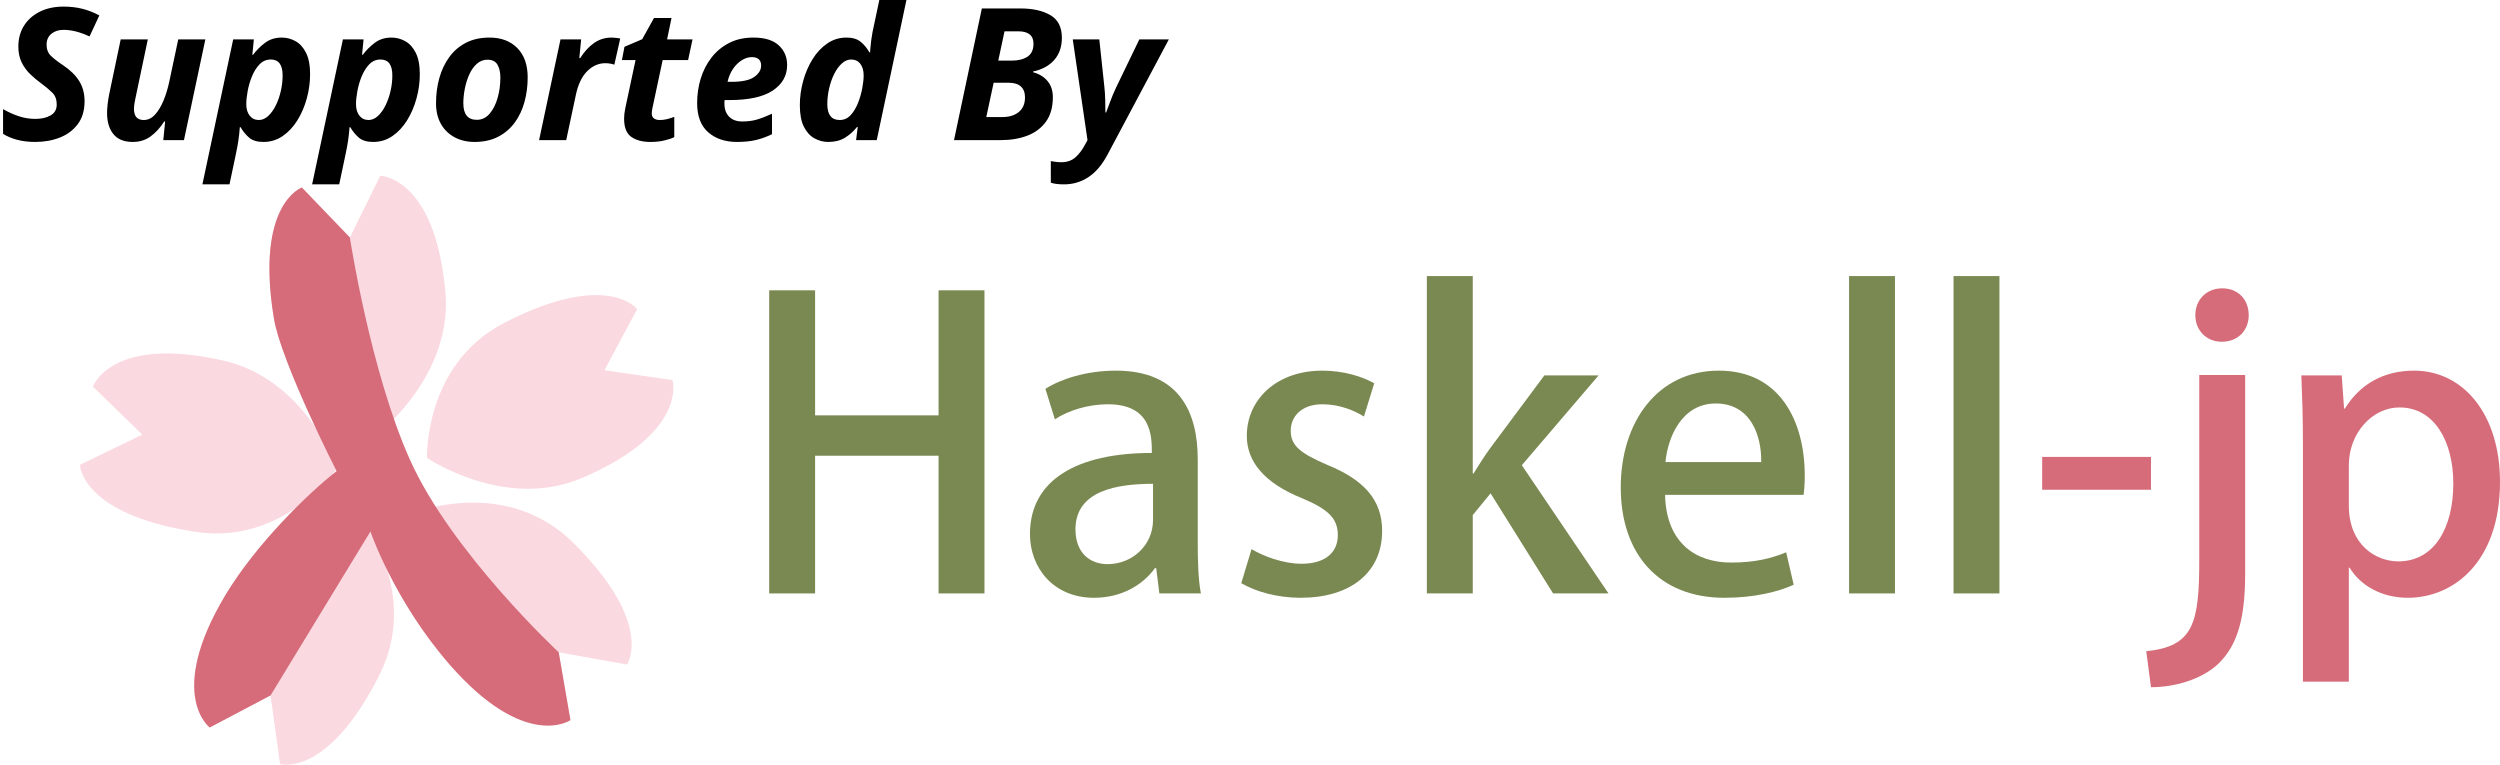
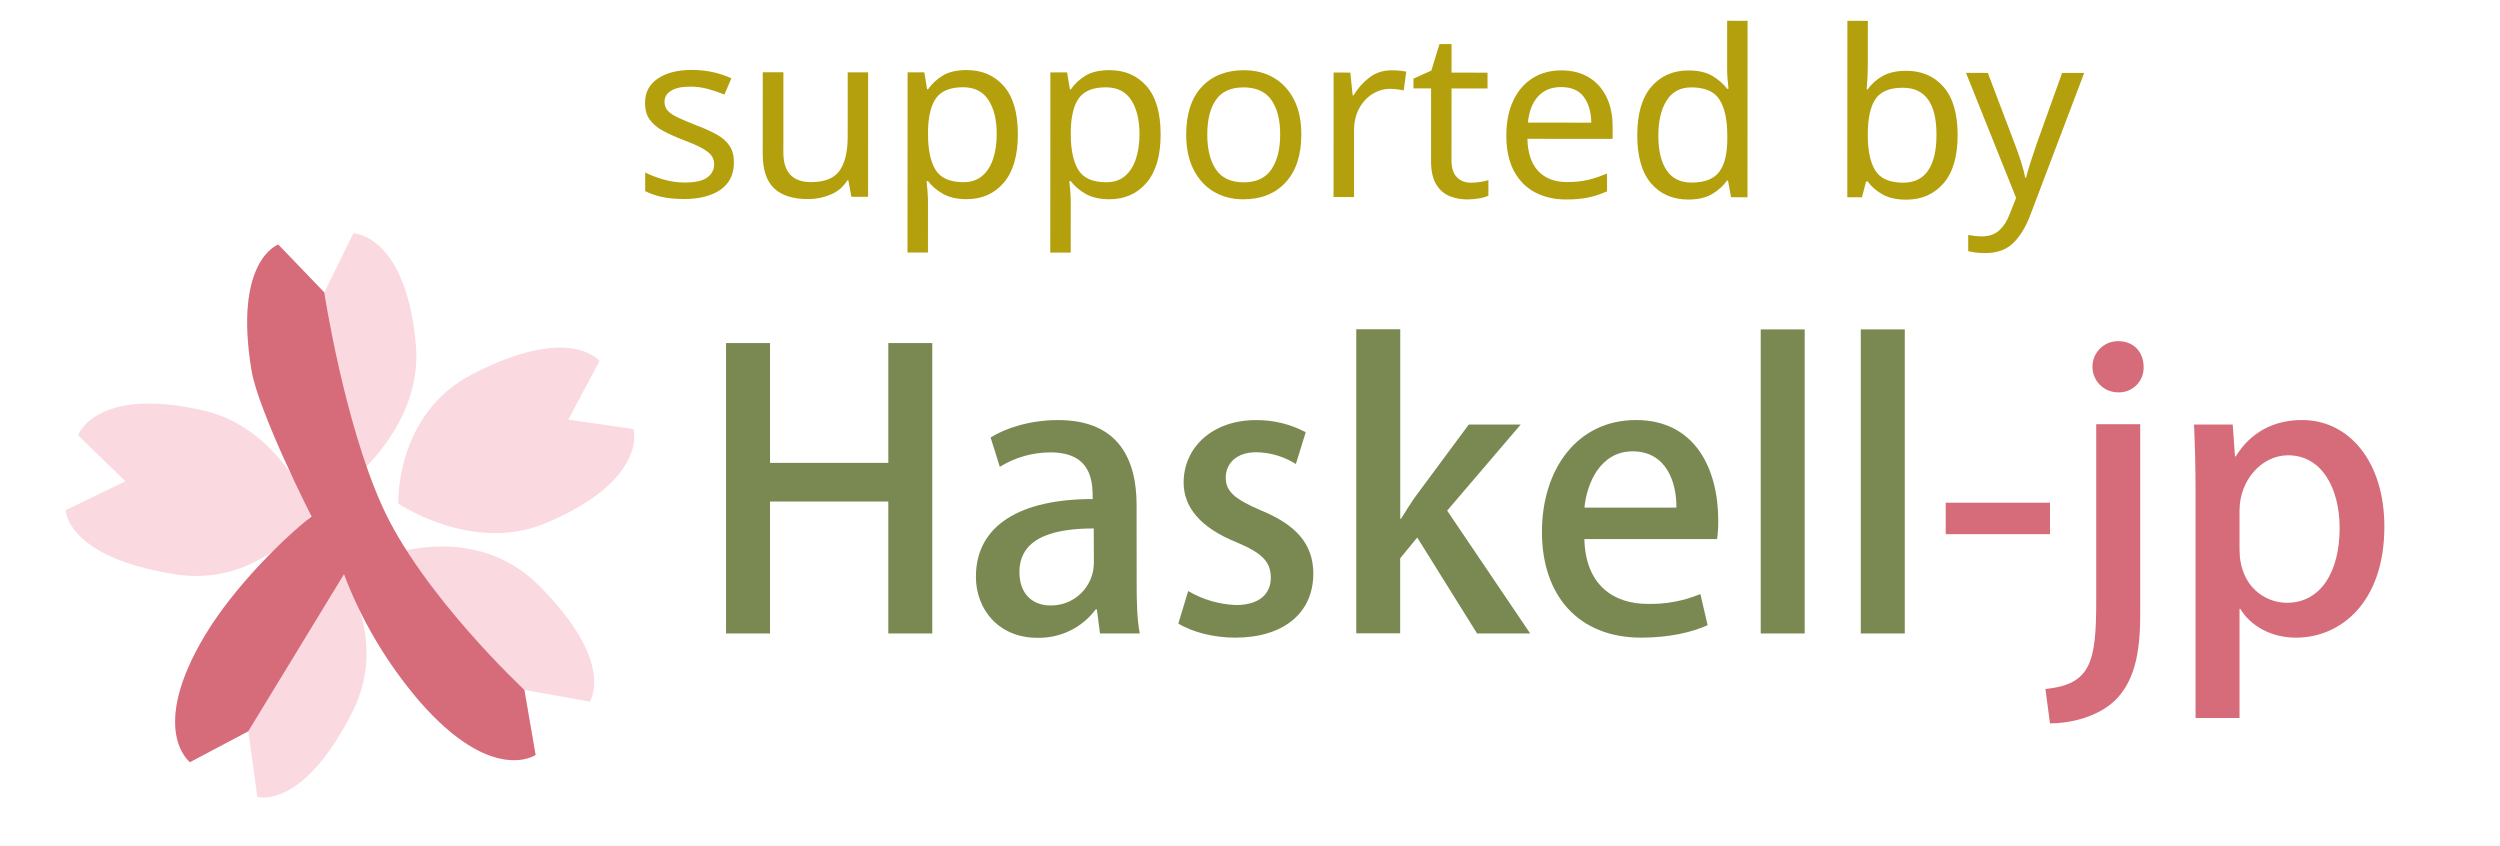
- <svg xmlns="http://www.w3.org/2000/svg" version="1.1" id="svg2" width="381.13mm" height="116.584mm">
-   <defs id="defs30">
-     <clipPath clipPathUnits="userSpaceOnUse" id="clipPath18">
-       <path d="M 0,400 H 1107.929 V 0 H 0 Z" id="path16" />
-     </clipPath>
+ <svg xmlns="http://www.w3.org/2000/svg" id="レイヤー_1" data-name="レイヤー 1" viewBox="0 0 800 270.53">
+   <defs>
+     <style>.cls-1{fill:#fff;}.cls-2{fill:#fad9e1;}.cls-3{fill:#d66c79;}.cls-4{fill:#7a8952;}.cls-5{font-size:74.29px;fill:#b4a00d;font-family:MrEavesXLModOT-Reg, Mr Eaves XL Mod OT;}</style>
  </defs>
-   <rect style="fill:#ffffff;fill-opacity:1;stroke:none;stroke-width:1.014" ry="0" y="-5.502" x="-11.342" height="453.698" width="1457.505" id="rect3746" />
-   <g id="layer1">
-     <text id="text4160" y="80.725" x="-0.363" style="font-style:normal;font-weight:normal;font-size:40px;line-height:125%;font-family:sans-serif;letter-spacing:0px;word-spacing:0px;fill:#000000;fill-opacity:1;stroke:none;stroke-width:1px;stroke-linecap:butt;stroke-linejoin:miter;stroke-opacity:1" xml:space="preserve">
-       <tspan style="font-style:italic;font-variant:normal;font-weight:bold;font-stretch:normal;font-size:106.25px;font-family:sans-serif;-inkscape-font-specification:'sans-serif Bold Italic'" y="80.725" x="-0.363" id="tspan4162">Supported By</tspan>
-     </text>
-     <g id="g10" transform="matrix(1.333333,0,0,-1.333333,21.91981,539.8284)" style="">
-       <g id="g12">
-         <g id="g14" clip-path="url(#clipPath18)">
-           <g id="g20" transform="translate(101.8887,267.4595)">
-             <path d="m 0,0 c -8.07,49.395 12.127,56.38 12.127,56.38 l 20.741,-21.593 13.13,26.677 c 0,0 23.712,-0.484 28.144,-50.337 3.205,-36.063 -28.94,-60.961 -28.94,-60.961 0,0 -38.881,11.149 -45.202,49.834" style="fill:#fad9e1;fill-opacity:1;fill-rule:nonzero;stroke:none" id="path22" />
-           </g>
-           <g id="g24" transform="translate(67.9712,175.043)">
-             <path d="m 0,0 c -49.471,7.588 -49.874,28.955 -49.874,28.955 l 26.947,13.054 -21.314,20.73 c 0,0 7.786,22.403 56.569,11.212 C 47.617,65.855 61.364,27.589 61.364,27.589 61.364,27.589 38.745,-5.943 0,0" style="fill:#fad9e1;fill-opacity:1;fill-rule:nonzero;stroke:none" id="path26" />
-           </g>
-           <g id="g28" transform="translate(147.52,113.1748)">
-             <path d="m 0,0 c -22.504,-44.705 -42.95,-38.484 -42.95,-38.484 l -4.088,29.661 -26.302,-13.865 c 0,0 -18.9,14.328 6.818,57.265 18.604,31.061 59.245,32.309 59.245,32.309 0,0 24.902,-31.874 7.277,-66.886" style="fill:#fad9e1;fill-opacity:1;fill-rule:nonzero;stroke:none" id="path30" />
-           </g>
-           <g id="g32" transform="translate(231.1548,170.4385)">
-             <path d="m 0,0 c 35.563,-35.217 23.329,-52.74 23.329,-52.74 l -29.473,5.278 5.059,-29.3 c 0,0 -19.468,-13.547 -52.356,24.181 -23.791,27.292 -12.42,66.33 -12.42,66.33 0,0 38.009,13.833 65.861,-13.749" style="fill:#fad9e1;fill-opacity:1;fill-rule:nonzero;stroke:none" id="path34" />
-           </g>
-           <g id="g36" transform="translate(201.5225,265.373)">
-             <path d="M 0,0 C 44.483,22.939 57.368,5.889 57.368,5.889 L 43.241,-20.51 72.669,-24.753 c 0,0 6.869,-22.701 -39.175,-42.321 -33.308,-14.194 -66.922,8.684 -66.922,8.684 0,0 -1.41,40.424 33.428,58.39" style="fill:#fad9e1;fill-opacity:1;fill-rule:nonzero;stroke:none" id="path38" />
-           </g>
-           <g id="g40" transform="translate(225.0107,122.9766)">
-             <path d="m 0,0 c 0,0 -46.32,43.115 -64.292,83.227 -17.15,38.275 -25.962,96.043 -25.962,96.043 l -20.741,21.593 c 0,0 -20.197,-6.986 -12.127,-56.38 3.141,-19.225 27.128,-66.182 27.128,-66.182 -12.181,-9.443 -34.91,-31.64 -48.019,-53.526 -25.717,-42.936 -6.818,-57.265 -6.818,-57.265 l 26.303,13.865 43.15,70.825 c 0,0 10.29,-30.027 34.081,-57.319 C -14.409,-42.847 5.059,-29.3 5.059,-29.3 Z" style="fill:#d66c79;fill-opacity:1;fill-rule:nonzero;stroke:none" id="path42" />
-           </g>
-           <g id="g44" transform="translate(408.9932,148.4229)">
-             <path d="M 0,0 H -19.837 V 59.51 H -73.19 V 0 H -93.027 V 130.99 H -73.19 V 76.952 h 53.353 V 130.99 H 0 Z" style="fill:#7a8952;fill-opacity:1;fill-rule:nonzero;stroke:none" id="path46" />
-           </g>
-           <g id="g48" transform="translate(481.8389,195.791)">
-             <path d="m 0,0 c -15.562,0 -33.517,-2.907 -33.517,-19.665 0,-10.432 6.498,-15.049 13.851,-15.049 10.773,0 19.666,8.208 19.666,19.152 z m 19.323,-24.967 c 0,-8.037 0.171,-16.245 1.368,-22.401 H 2.736 L 1.368,-36.424 H 0.854 c -5.3,-7.353 -14.535,-12.825 -26.333,-12.825 -17.615,0 -27.704,12.996 -27.704,27.531 0,23.428 20.35,35.057 52.67,35.057 0,7.011 0,21.033 -18.982,21.033 -8.379,0 -16.929,-2.564 -22.914,-6.498 l -4.105,13.168 c 6.669,4.274 17.785,7.866 30.44,7.866 27.702,0 35.397,-18.298 35.397,-38.305 z" style="fill:#7a8952;fill-opacity:1;fill-rule:nonzero;stroke:none" id="path50" />
-           </g>
-           <g id="g52" transform="translate(572.9834,224.8623)">
-             <path d="m 0,0 c -3.762,2.394 -10.261,5.301 -17.955,5.301 -8.893,0 -13.681,-5.13 -13.681,-11.457 0,-6.498 4.276,-9.747 15.733,-14.706 15.561,-6.328 23.769,-14.878 23.769,-28.559 0,-18.126 -13.851,-28.899 -35.226,-28.899 -9.919,0 -19.325,2.564 -25.652,6.327 l 4.447,14.706 c 4.788,-2.907 13.509,-6.327 21.546,-6.327 10.603,0 15.733,5.13 15.733,12.312 0,7.183 -3.934,11.115 -15.22,15.904 -16.759,6.669 -24.111,16.075 -24.111,27.019 0,15.733 12.825,28.216 32.662,28.216 9.233,0 17.271,-2.566 22.401,-5.473 z" style="fill:#7a8952;fill-opacity:1;fill-rule:nonzero;stroke:none" id="path54" />
-           </g>
-           <g id="g56" transform="translate(678.6641,148.4229)">
-             <path d="m 0,0 h -23.94 l -27.019,43.265 -7.695,-9.406 V 0 h -19.837 v 137.146 h 19.837 V 51.814 h 0.341 c 2.223,3.591 4.789,7.696 7.183,10.945 l 23.428,31.465 H -4.274 L -37.45,55.405 Z" style="fill:#7a8952;fill-opacity:1;fill-rule:nonzero;stroke:none" id="path58" />
-           </g>
-           <g id="g60" transform="translate(744.6699,205.1963)">
-             <path d="M 0,0 C 0.171,11.287 -4.446,25.31 -19.665,25.31 -34.201,25.31 -40.357,10.944 -41.383,0 Z m 14.022,-53.012 c -6.668,-3.078 -17.1,-5.642 -29.925,-5.642 -28.387,0 -44.804,18.981 -44.804,47.71 0,28.045 15.732,50.447 42.41,50.447 26.505,0 37.108,-22.061 37.108,-45.316 0,-3.25 -0.171,-5.986 -0.513,-8.38 h -59.852 c 0.513,-21.204 13.68,-29.242 28.558,-29.242 10.432,0 17.613,1.881 23.769,4.446 z" style="fill:#7a8952;fill-opacity:1;fill-rule:nonzero;stroke:none" id="path62" />
-           </g>
-           <path d="M 802.47,148.423 H 782.633 V 285.569 H 802.47 Z" style="fill:#7a8952;fill-opacity:1;fill-rule:nonzero;stroke:none" id="path64" />
-           <path d="m 847.613,148.423 h -19.837 v 137.146 h 19.837 z" style="fill:#7a8952;fill-opacity:1;fill-rule:nonzero;stroke:none" id="path66" />
-           <path d="m 866.08,207.42 h 47.026 V 193.227 H 866.08 Z" style="fill:#d66c79;fill-opacity:1;fill-rule:nonzero;stroke:none" id="path68" />
-           <g id="g70" transform="translate(943.7139,257.1821)">
-             <path d="m 0,0 c -6.841,0 -11.457,5.13 -11.457,11.458 0,6.668 4.788,11.628 11.628,11.628 7.011,0 11.457,-4.96 11.457,-11.628 C 11.628,5.13 7.182,0 0,0 m 10.089,-100.209 c 0,-19.153 -3.249,-30.781 -11.457,-38.818 -7.525,-7.182 -19.494,-10.261 -29.242,-10.261 l -2.052,15.562 c 20.52,2.052 22.915,12.142 22.915,39.673 v 79.688 h 19.836 z" style="fill:#d66c79;fill-opacity:1;fill-rule:nonzero;stroke:none" id="path72" />
-           </g>
-           <g id="g74" transform="translate(998.6045,186.3857)">
-             <path d="m 0,0 c 0,-16.93 11.628,-24.111 21.375,-24.111 15.391,0 23.771,14.193 23.771,33.687 0,17.956 -8.038,32.833 -23.257,32.833 C 10.089,42.409 0,31.294 0,17.442 Z m -1.71,41.896 c 6.498,10.603 16.758,16.417 29.926,16.417 21.204,0 37.108,-18.81 37.108,-48.052 0,-34.543 -20.008,-50.105 -39.845,-50.105 -11.286,0 -20.52,5.301 -25.137,12.996 H 0 V -76.097 H -19.837 V 25.822 c 0,12.313 -0.342,22.06 -0.684,30.439 h 17.443 l 1.025,-14.365 z" style="fill:#d66c79;fill-opacity:1;fill-rule:nonzero;stroke:none" id="path76" />
-           </g>
-         </g>
-       </g>
-     </g>
-   </g>
+   <rect class="cls-1" y="-0.4" width="800" height="271" />
+   <path class="cls-2" d="M80.45,118.26c-5.73-35.05,8.6-40,8.6-40l14.72,15.32,9.31-18.93s16.83.34,20,35.71c2.27,25.59-20.53,43.26-20.53,43.26S84.93,145.71,80.45,118.26Z" />
+   <path class="cls-2" d="M56.38,183.83C21.29,178.44,21,163.28,21,163.28L40.12,154,25,139.31s5.52-15.89,40.13-7.95c25,5.74,34.79,32.89,34.79,32.89S83.87,188,56.38,183.83Z" />
+   <path class="cls-2" d="M112.82,227.72C96.86,259.44,82.35,255,82.35,255L79.45,234l-18.66,9.84s-13.41-10.17,4.84-40.63c13.2-22,42-22.92,42-22.92S125.33,202.88,112.82,227.72Z" />
+   <path class="cls-2" d="M172.16,187.09c25.23,25,16.55,37.42,16.55,37.42l-20.91-3.74,3.59,20.79s-13.81,9.61-37.15-17.16c-16.87-19.36-8.81-47.06-8.81-47.06S152.4,167.53,172.16,187.09Z" />
+   <path class="cls-2" d="M151.14,119.74c31.56-16.28,40.7-4.18,40.7-4.18l-10,18.73,20.87,3s4.88,16.11-27.79,30c-23.63,10.07-47.48-6.16-47.48-6.16S126.42,132.49,151.14,119.74Z" />
+   <path class="cls-3" d="M167.8,220.77s-32.86-30.59-45.61-59.05C110,134.56,103.77,93.58,103.77,93.58L89.05,78.26s-14.33,4.95-8.6,40c2.23,13.64,19.25,47,19.25,47-8.65,6.7-24.77,22.45-34.07,38-18.25,30.46-4.84,40.63-4.84,40.63L79.45,234l30.62-50.25a137,137,0,0,0,24.17,40.67c23.34,26.77,37.15,17.16,37.15,17.16Z" />
+   <path class="cls-4" d="M298.33,202.71H284.26V160.49H246.41v42.22H232.33V109.78h14.08v38.34h37.85V109.78h14.07Z" />
+   <path class="cls-4" d="M363.73,186.82c0,5.7.12,11.53,1,15.89H352L351,195h-.37a22.62,22.62,0,0,1-18.68,9.1c-12.5,0-19.66-9.22-19.66-19.53,0-16.63,14.44-24.88,37.37-24.88,0-5,0-14.92-13.46-14.92a30.77,30.77,0,0,0-16.26,4.61L317,140c4.73-3,12.61-5.58,21.59-5.58,19.66,0,25.12,13,25.12,27.17ZM350,169.11c-11,0-23.78,2.06-23.78,13.95,0,7.4,4.61,10.68,9.82,10.68a13.65,13.65,0,0,0,14-13.59Z" />
+   <path class="cls-4" d="M414.68,148.48a24.4,24.4,0,0,0-12.74-3.76c-6.31,0-9.7,3.64-9.7,8.13s3,6.91,11.16,10.43c11,4.49,16.86,10.56,16.86,20.26,0,12.86-9.82,20.51-25,20.51-7,0-13.71-1.82-18.2-4.49l3.16-10.43a32.48,32.48,0,0,0,15.28,4.48c7.53,0,11.16-3.63,11.16-8.73s-2.79-7.89-10.79-11.28c-11.89-4.74-17.11-11.41-17.11-19.17,0-11.17,9.1-20,23.17-20a33.31,33.31,0,0,1,15.9,3.88Z" />
+   <path class="cls-4" d="M489.66,202.71h-17L453.51,172l-5.46,6.67v24H434v-97.3h14.08V166h.24c1.58-2.55,3.4-5.46,5.1-7.76L470,135.86h16.62L463.09,163.4Z" />
+   <path class="cls-4" d="M546.44,200.05c-4.73,2.18-12.13,4-21.23,4-20.14,0-31.79-13.47-31.79-33.85,0-19.9,11.16-35.79,30.09-35.79s26.33,15.65,26.33,32.15a40.9,40.9,0,0,1-.37,5.94H507c.36,15.05,9.7,20.75,20.26,20.75a41.66,41.66,0,0,0,16.86-3.15Zm-10-37.62c.12-8-3.15-18-14-18-10.31,0-14.68,10.19-15.41,18Z" />
+   <path class="cls-4" d="M577.5,202.71H563.43v-97.3H577.5Z" />
+   <path class="cls-4" d="M609.53,202.71H595.45v-97.3h14.08Z" />
+   <path class="cls-3" d="M622.63,160.86H656v10.07H622.63Z" />
+   <path class="cls-3" d="M684.87,196.65c0,13.59-2.31,21.84-8.13,27.54-5.34,5.09-13.83,7.28-20.75,7.28l-1.45-11c14.56-1.46,16.25-8.62,16.25-28.15V135.74h14.08Zm-7.16-71.1a8.19,8.19,0,1,1,.12-16.38c5,0,8.13,3.52,8.13,8.25A7.87,7.87,0,0,1,677.71,125.55Z" />
+   <path class="cls-3" d="M715.44,146.06c4.61-7.53,11.89-11.65,21.23-11.65,15.05,0,26.33,13.34,26.33,34.09,0,24.51-14.2,35.55-28.27,35.55-8,0-14.56-3.76-17.83-9.22h-.25v34.94H702.58V157.46c0-8.74-.24-15.65-.49-21.6h12.38l.73,10.2Zm1.21,29.72c0,12,8.25,17.11,15.17,17.11,10.92,0,16.86-10.07,16.86-23.9,0-12.74-5.7-23.3-16.5-23.3-8.37,0-15.53,7.89-15.53,17.71Z" />
+   <text class="cls-5" transform="translate(202.6 62.93) rotate(0.03)">supported by</text>
</svg>
